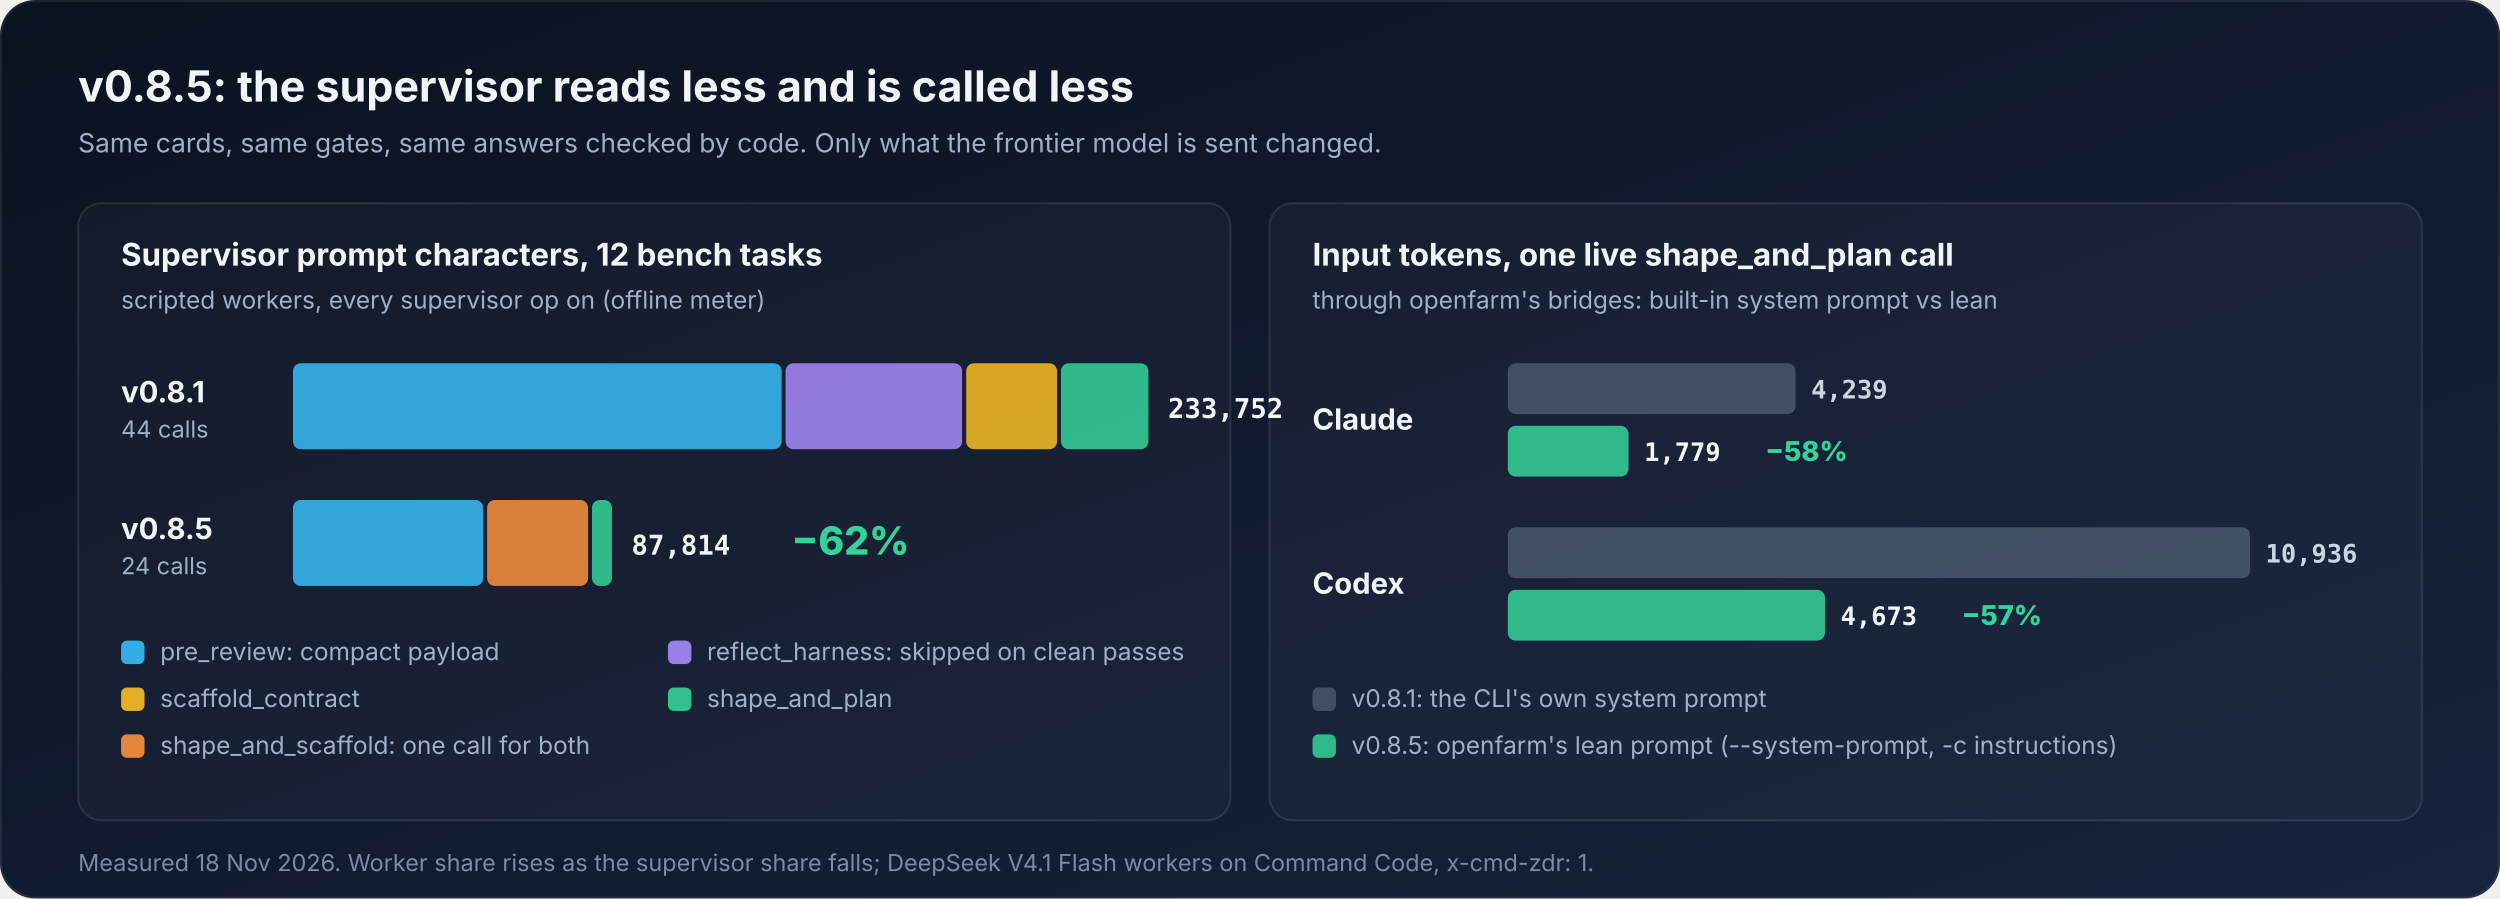
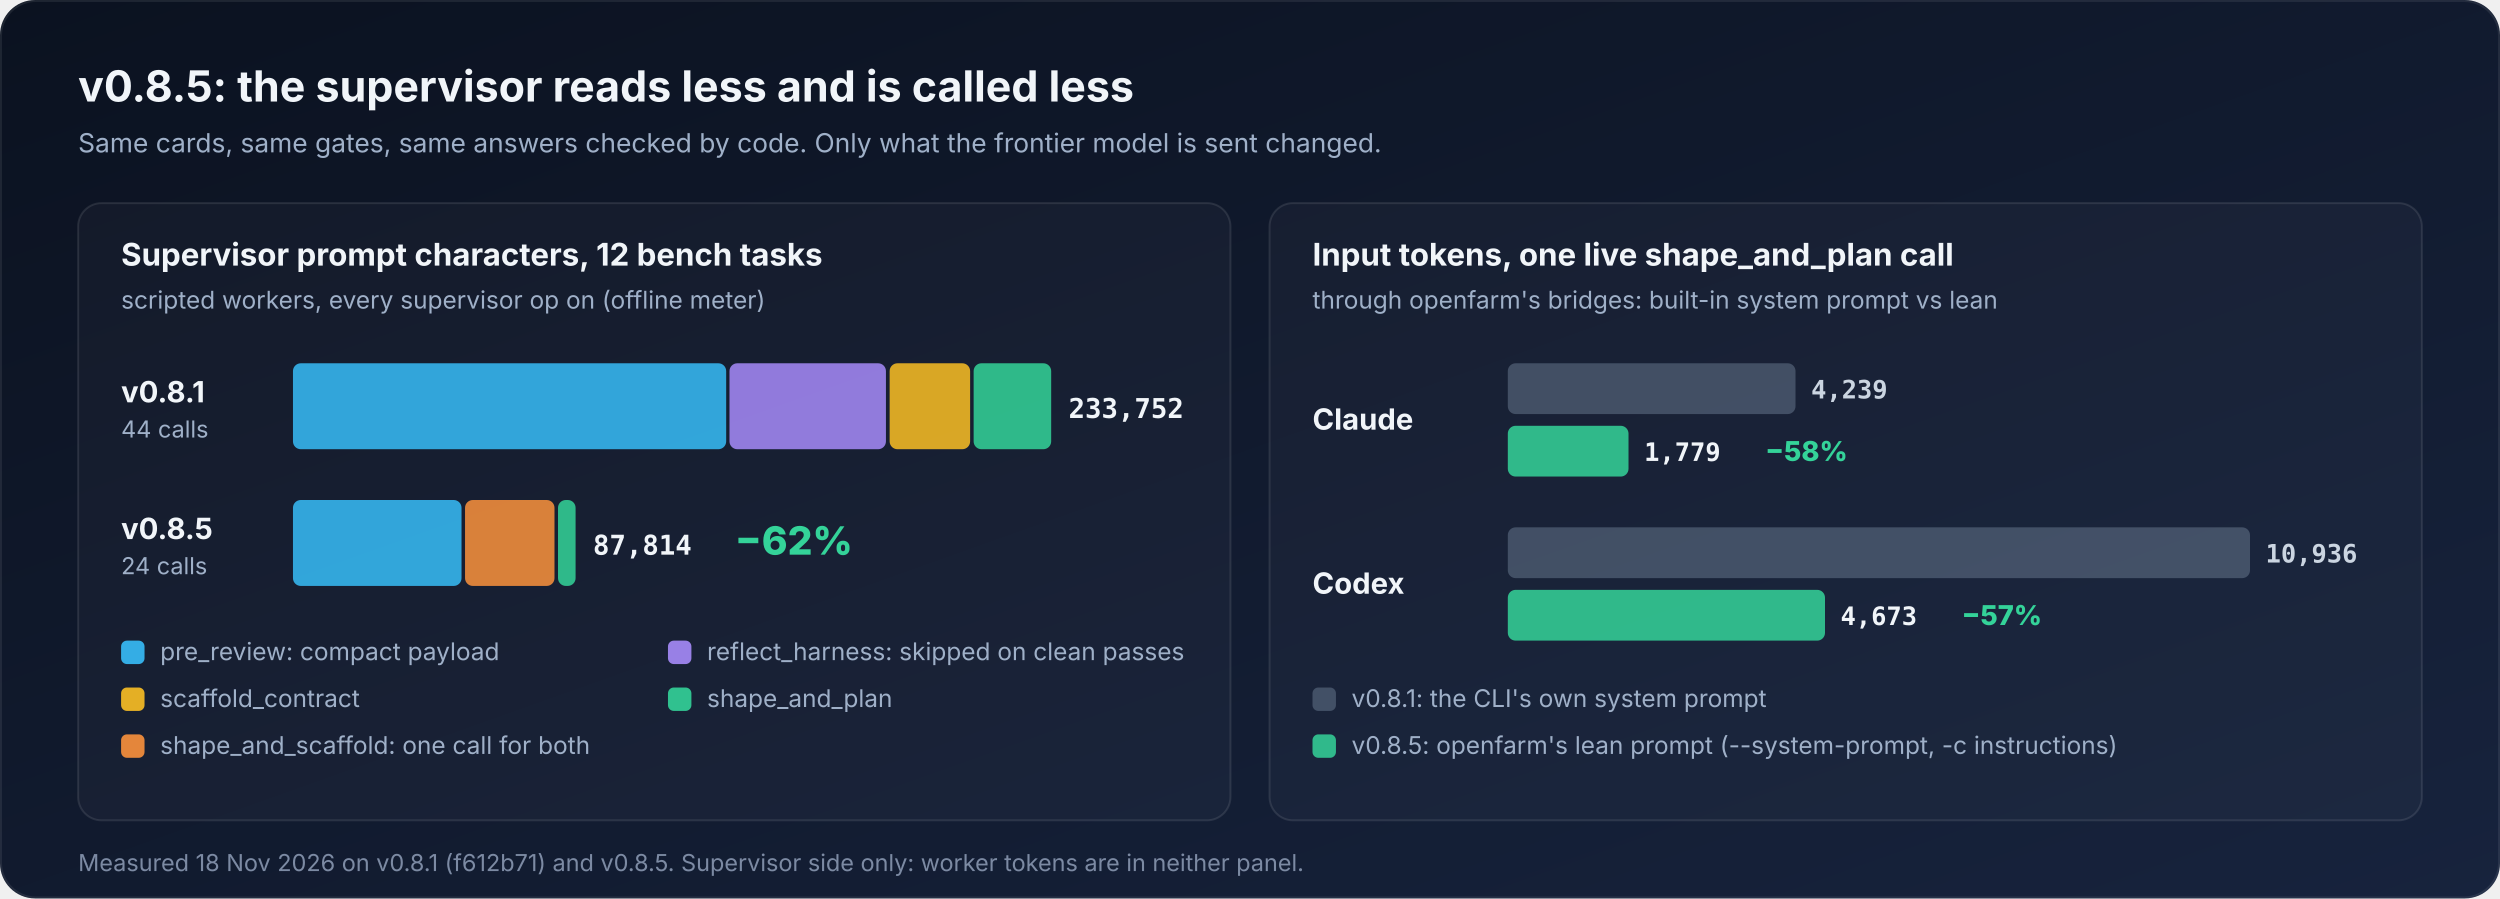
<svg xmlns="http://www.w3.org/2000/svg" width="1280" height="460" viewBox="0 0 1280 460" role="img" aria-labelledby="tok-t tok-d">
  <defs>
    <linearGradient id="bg" x1="0" y1="0" x2="1" y2="1">
      <stop offset="0" stop-color="#0b1220" />
      <stop offset="1" stop-color="#17233d" />
    </linearGradient>
  </defs>
  <rect x="0" y="0" width="1280" height="460" rx="18" fill="url(#bg)" />
  <rect x="0.5" y="0.5" width="1279" height="459" rx="18" fill="none" stroke="#ffffff" stroke-opacity="0.08" />
  <text x="40" y="52" font-family="Inter, 'Segoe UI', -apple-system, Helvetica, Arial, sans-serif" font-size="22" font-weight="750" fill="#f1f5f9" text-anchor="start">v0.8.5: the supervisor reads less and is called less</text>
  <text x="40" y="78" font-family="Inter, 'Segoe UI', -apple-system, Helvetica, Arial, sans-serif" font-size="13.5" font-weight="400" fill="#9fb0c8" text-anchor="start">Same cards, same gates, same answers checked by code. Only what the frontier model is sent changed.</text>
  <rect x="40" y="104" width="590" height="316" rx="12" fill="#ffffff" fill-opacity="0.03" stroke="#ffffff" stroke-opacity="0.10" />
  <text x="62" y="136" font-family="Inter, 'Segoe UI', -apple-system, Helvetica, Arial, sans-serif" font-size="16" font-weight="650" fill="#f1f5f9" text-anchor="start">Supervisor prompt characters, 12 bench tasks</text>
  <text x="62" y="158" font-family="Inter, 'Segoe UI', -apple-system, Helvetica, Arial, sans-serif" font-size="12.5" font-weight="400" fill="#9fb0c8" text-anchor="start">scripted workers, every supervisor op on (offline meter)</text>
  <text x="62" y="206" font-family="Inter, 'Segoe UI', -apple-system, Helvetica, Arial, sans-serif" font-size="15" font-weight="700" fill="#f1f5f9" text-anchor="start">v0.8.1</text>
  <text x="62" y="224" font-family="Inter, 'Segoe UI', -apple-system, Helvetica, Arial, sans-serif" font-size="12" font-weight="400" fill="#9fb0c8" text-anchor="start">44 calls</text>
-   <rect x="150.0" y="186" width="250.2" height="44" rx="4" fill="#38bdf8" fill-opacity="0.85" />
-   <rect x="402.2" y="186" width="90.4" height="44" rx="4" fill="#a78bfa" fill-opacity="0.85" />
-   <rect x="494.7" y="186" width="46.5" height="44" rx="4" fill="#fbbf24" fill-opacity="0.85" />
-   <rect x="543.2" y="186" width="44.8" height="44" rx="4" fill="#34d399" fill-opacity="0.85" />
-   <text x="598" y="214" font-family="ui-monospace, SFMono-Regular, Menlo, Consolas, 'DejaVu Sans Mono', monospace" font-size="14" font-weight="700" fill="#f1f5f9" text-anchor="start">233,752</text>
+   <rect x="150.0" y="186" width="221.8" height="44" rx="4" fill="#38bdf8" fill-opacity="0.85" />
+   <rect x="373.5" y="186" width="80.1" height="44" rx="4" fill="#a78bfa" fill-opacity="0.85" />
+   <rect x="455.5" y="186" width="41.2" height="44" rx="4" fill="#fbbf24" fill-opacity="0.85" />
+   <rect x="498.5" y="186" width="39.7" height="44" rx="4" fill="#34d399" fill-opacity="0.85" />
+   <text x="547.1" y="214" font-family="ui-monospace, SFMono-Regular, Menlo, Consolas, 'DejaVu Sans Mono', monospace" font-size="14" font-weight="700" fill="#f1f5f9" text-anchor="start">233,752</text>
  <text x="62" y="276" font-family="Inter, 'Segoe UI', -apple-system, Helvetica, Arial, sans-serif" font-size="15" font-weight="700" fill="#f1f5f9" text-anchor="start">v0.8.5</text>
  <text x="62" y="294" font-family="Inter, 'Segoe UI', -apple-system, Helvetica, Arial, sans-serif" font-size="12" font-weight="400" fill="#9fb0c8" text-anchor="start">24 calls</text>
-   <rect x="150.0" y="256" width="97.4" height="44" rx="4" fill="#38bdf8" fill-opacity="0.85" />
-   <rect x="249.4" y="256" width="51.7" height="44" rx="4" fill="#fb923c" fill-opacity="0.85" />
-   <rect x="303.1" y="256" width="10.2" height="44" rx="4" fill="#34d399" fill-opacity="0.85" />
-   <text x="323.296" y="284" font-family="ui-monospace, SFMono-Regular, Menlo, Consolas, 'DejaVu Sans Mono', monospace" font-size="14" font-weight="700" fill="#f1f5f9" text-anchor="start">87,814</text>
-   <text x="405.296" y="284" font-family="Inter, 'Segoe UI', -apple-system, Helvetica, Arial, sans-serif" font-size="20" font-weight="800" fill="#34d399" text-anchor="start">−62%</text>
+   <rect x="150.0" y="256" width="86.3" height="44" rx="4" fill="#38bdf8" fill-opacity="0.85" />
+   <rect x="238.1" y="256" width="45.8" height="44" rx="4" fill="#fb923c" fill-opacity="0.85" />
+   <rect x="285.7" y="256" width="9.0" height="44" rx="4" fill="#34d399" fill-opacity="0.85" />
+   <text x="303.6" y="284" font-family="ui-monospace, SFMono-Regular, Menlo, Consolas, 'DejaVu Sans Mono', monospace" font-size="14" font-weight="700" fill="#f1f5f9" text-anchor="start">87,814</text>
+   <text x="376.3" y="284" font-family="Inter, 'Segoe UI', -apple-system, Helvetica, Arial, sans-serif" font-size="20" font-weight="800" fill="#34d399" text-anchor="start">−62%</text>
  <rect x="62.0" y="328" width="12.0" height="12" rx="3" fill="#38bdf8" fill-opacity="0.9" />
  <text x="82" y="338" font-family="Inter, 'Segoe UI', -apple-system, Helvetica, Arial, sans-serif" font-size="12.5" font-weight="400" fill="#9fb0c8" text-anchor="start">pre_review: compact payload</text>
  <rect x="342.0" y="328" width="12.0" height="12" rx="3" fill="#a78bfa" fill-opacity="0.9" />
  <text x="362" y="338" font-family="Inter, 'Segoe UI', -apple-system, Helvetica, Arial, sans-serif" font-size="12.5" font-weight="400" fill="#9fb0c8" text-anchor="start">reflect_harness: skipped on clean passes</text>
  <rect x="62.0" y="352" width="12.0" height="12" rx="3" fill="#fbbf24" fill-opacity="0.9" />
  <text x="82" y="362" font-family="Inter, 'Segoe UI', -apple-system, Helvetica, Arial, sans-serif" font-size="12.5" font-weight="400" fill="#9fb0c8" text-anchor="start">scaffold_contract</text>
  <rect x="342.0" y="352" width="12.0" height="12" rx="3" fill="#34d399" fill-opacity="0.9" />
  <text x="362" y="362" font-family="Inter, 'Segoe UI', -apple-system, Helvetica, Arial, sans-serif" font-size="12.5" font-weight="400" fill="#9fb0c8" text-anchor="start">shape_and_plan</text>
  <rect x="62.0" y="376" width="12.0" height="12" rx="3" fill="#fb923c" fill-opacity="0.9" />
  <text x="82" y="386" font-family="Inter, 'Segoe UI', -apple-system, Helvetica, Arial, sans-serif" font-size="12.5" font-weight="400" fill="#9fb0c8" text-anchor="start">shape_and_scaffold: one call for both</text>
  <rect x="650" y="104" width="590" height="316" rx="12" fill="#ffffff" fill-opacity="0.03" stroke="#ffffff" stroke-opacity="0.10" />
  <text x="672" y="136" font-family="Inter, 'Segoe UI', -apple-system, Helvetica, Arial, sans-serif" font-size="16" font-weight="650" fill="#f1f5f9" text-anchor="start">Input tokens, one live shape_and_plan call</text>
  <text x="672" y="158" font-family="Inter, 'Segoe UI', -apple-system, Helvetica, Arial, sans-serif" font-size="12.5" font-weight="400" fill="#9fb0c8" text-anchor="start">through openfarm's bridges: built-in system prompt vs lean</text>
  <text x="672" y="220" font-family="Inter, 'Segoe UI', -apple-system, Helvetica, Arial, sans-serif" font-size="15" font-weight="700" fill="#f1f5f9" text-anchor="start">Claude</text>
  <rect x="772.0" y="186" width="147.3" height="26" rx="4" fill="#64748b" fill-opacity="0.55" />
  <text x="927.295" y="204" font-family="ui-monospace, SFMono-Regular, Menlo, Consolas, 'DejaVu Sans Mono', monospace" font-size="13" font-weight="600" fill="#cbd5e1" text-anchor="start">4,239</text>
  <rect x="772.0" y="218" width="61.8" height="26" rx="4" fill="#34d399" fill-opacity="0.85" />
  <text x="841.816" y="236" font-family="ui-monospace, SFMono-Regular, Menlo, Consolas, 'DejaVu Sans Mono', monospace" font-size="13" font-weight="700" fill="#f1f5f9" text-anchor="start">1,779</text>
  <text x="903.816" y="236" font-family="Inter, 'Segoe UI', -apple-system, Helvetica, Arial, sans-serif" font-size="14" font-weight="800" fill="#34d399" text-anchor="start">−58%</text>
  <text x="672" y="304" font-family="Inter, 'Segoe UI', -apple-system, Helvetica, Arial, sans-serif" font-size="15" font-weight="700" fill="#f1f5f9" text-anchor="start">Codex</text>
  <rect x="772.0" y="270" width="380.0" height="26" rx="4" fill="#64748b" fill-opacity="0.55" />
  <text x="1160.0" y="288" font-family="ui-monospace, SFMono-Regular, Menlo, Consolas, 'DejaVu Sans Mono', monospace" font-size="13" font-weight="600" fill="#cbd5e1" text-anchor="start">10,936</text>
  <rect x="772.0" y="302" width="162.4" height="26" rx="4" fill="#34d399" fill-opacity="0.85" />
  <text x="942.376" y="320" font-family="ui-monospace, SFMono-Regular, Menlo, Consolas, 'DejaVu Sans Mono', monospace" font-size="13" font-weight="700" fill="#f1f5f9" text-anchor="start">4,673</text>
  <text x="1004.376" y="320" font-family="Inter, 'Segoe UI', -apple-system, Helvetica, Arial, sans-serif" font-size="14" font-weight="800" fill="#34d399" text-anchor="start">−57%</text>
  <rect x="672.0" y="352" width="12.0" height="12" rx="3" fill="#64748b" fill-opacity="0.55" />
  <text x="692" y="362" font-family="Inter, 'Segoe UI', -apple-system, Helvetica, Arial, sans-serif" font-size="12.5" font-weight="400" fill="#9fb0c8" text-anchor="start">v0.8.1: the CLI's own system prompt</text>
  <rect x="672.0" y="376" width="12.0" height="12" rx="3" fill="#34d399" fill-opacity="0.85" />
  <text x="692" y="386" font-family="Inter, 'Segoe UI', -apple-system, Helvetica, Arial, sans-serif" font-size="12.5" font-weight="400" fill="#9fb0c8" text-anchor="start">v0.8.5: openfarm's lean prompt (--system-prompt, -c instructions)</text>
-   <text x="40" y="446" font-family="Inter, 'Segoe UI', -apple-system, Helvetica, Arial, sans-serif" font-size="12" font-weight="400" fill="#7c8aa3" text-anchor="start">Measured 18 Nov 2026. Worker share rises as the supervisor share falls; DeepSeek V4.1 Flash workers on Command Code, x-cmd-zdr: 1.</text>
+   <text x="40" y="446" font-family="Inter, 'Segoe UI', -apple-system, Helvetica, Arial, sans-serif" font-size="12" font-weight="400" fill="#7c8aa3" text-anchor="start">Measured 18 Nov 2026 on v0.8.1 (f612b71) and v0.8.5. Supervisor side only: worker tokens are in neither panel.</text>
</svg>
